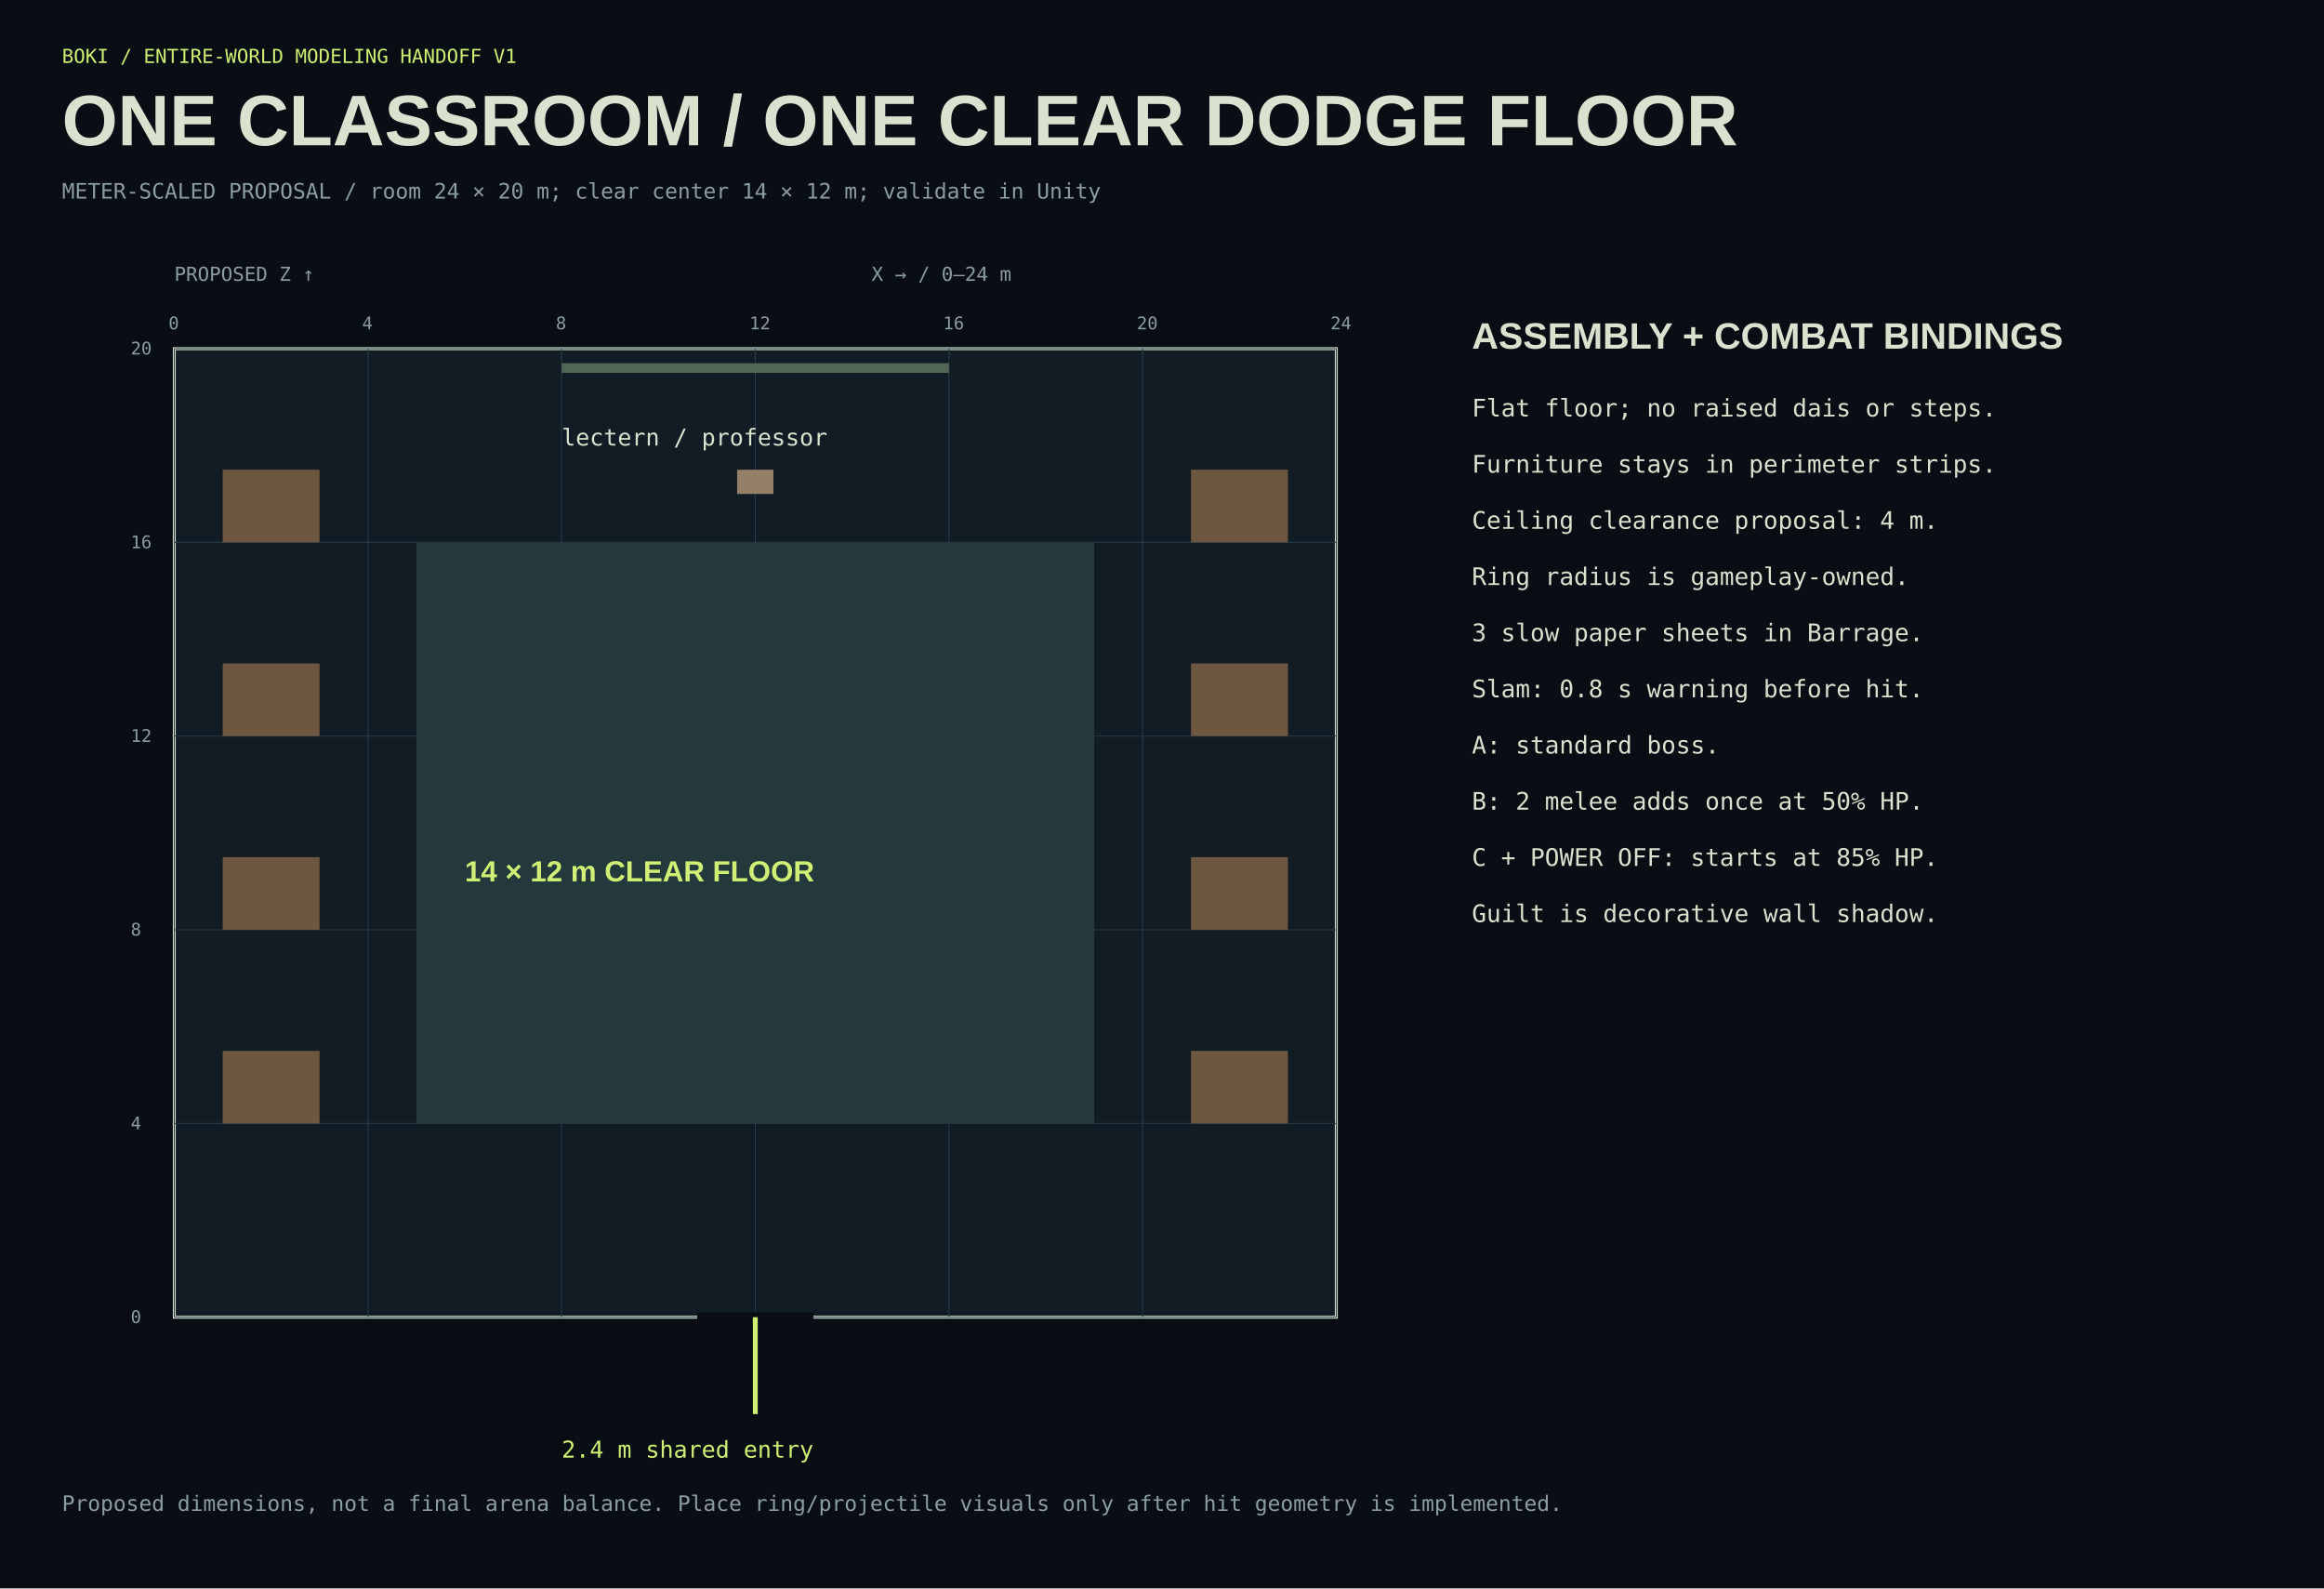
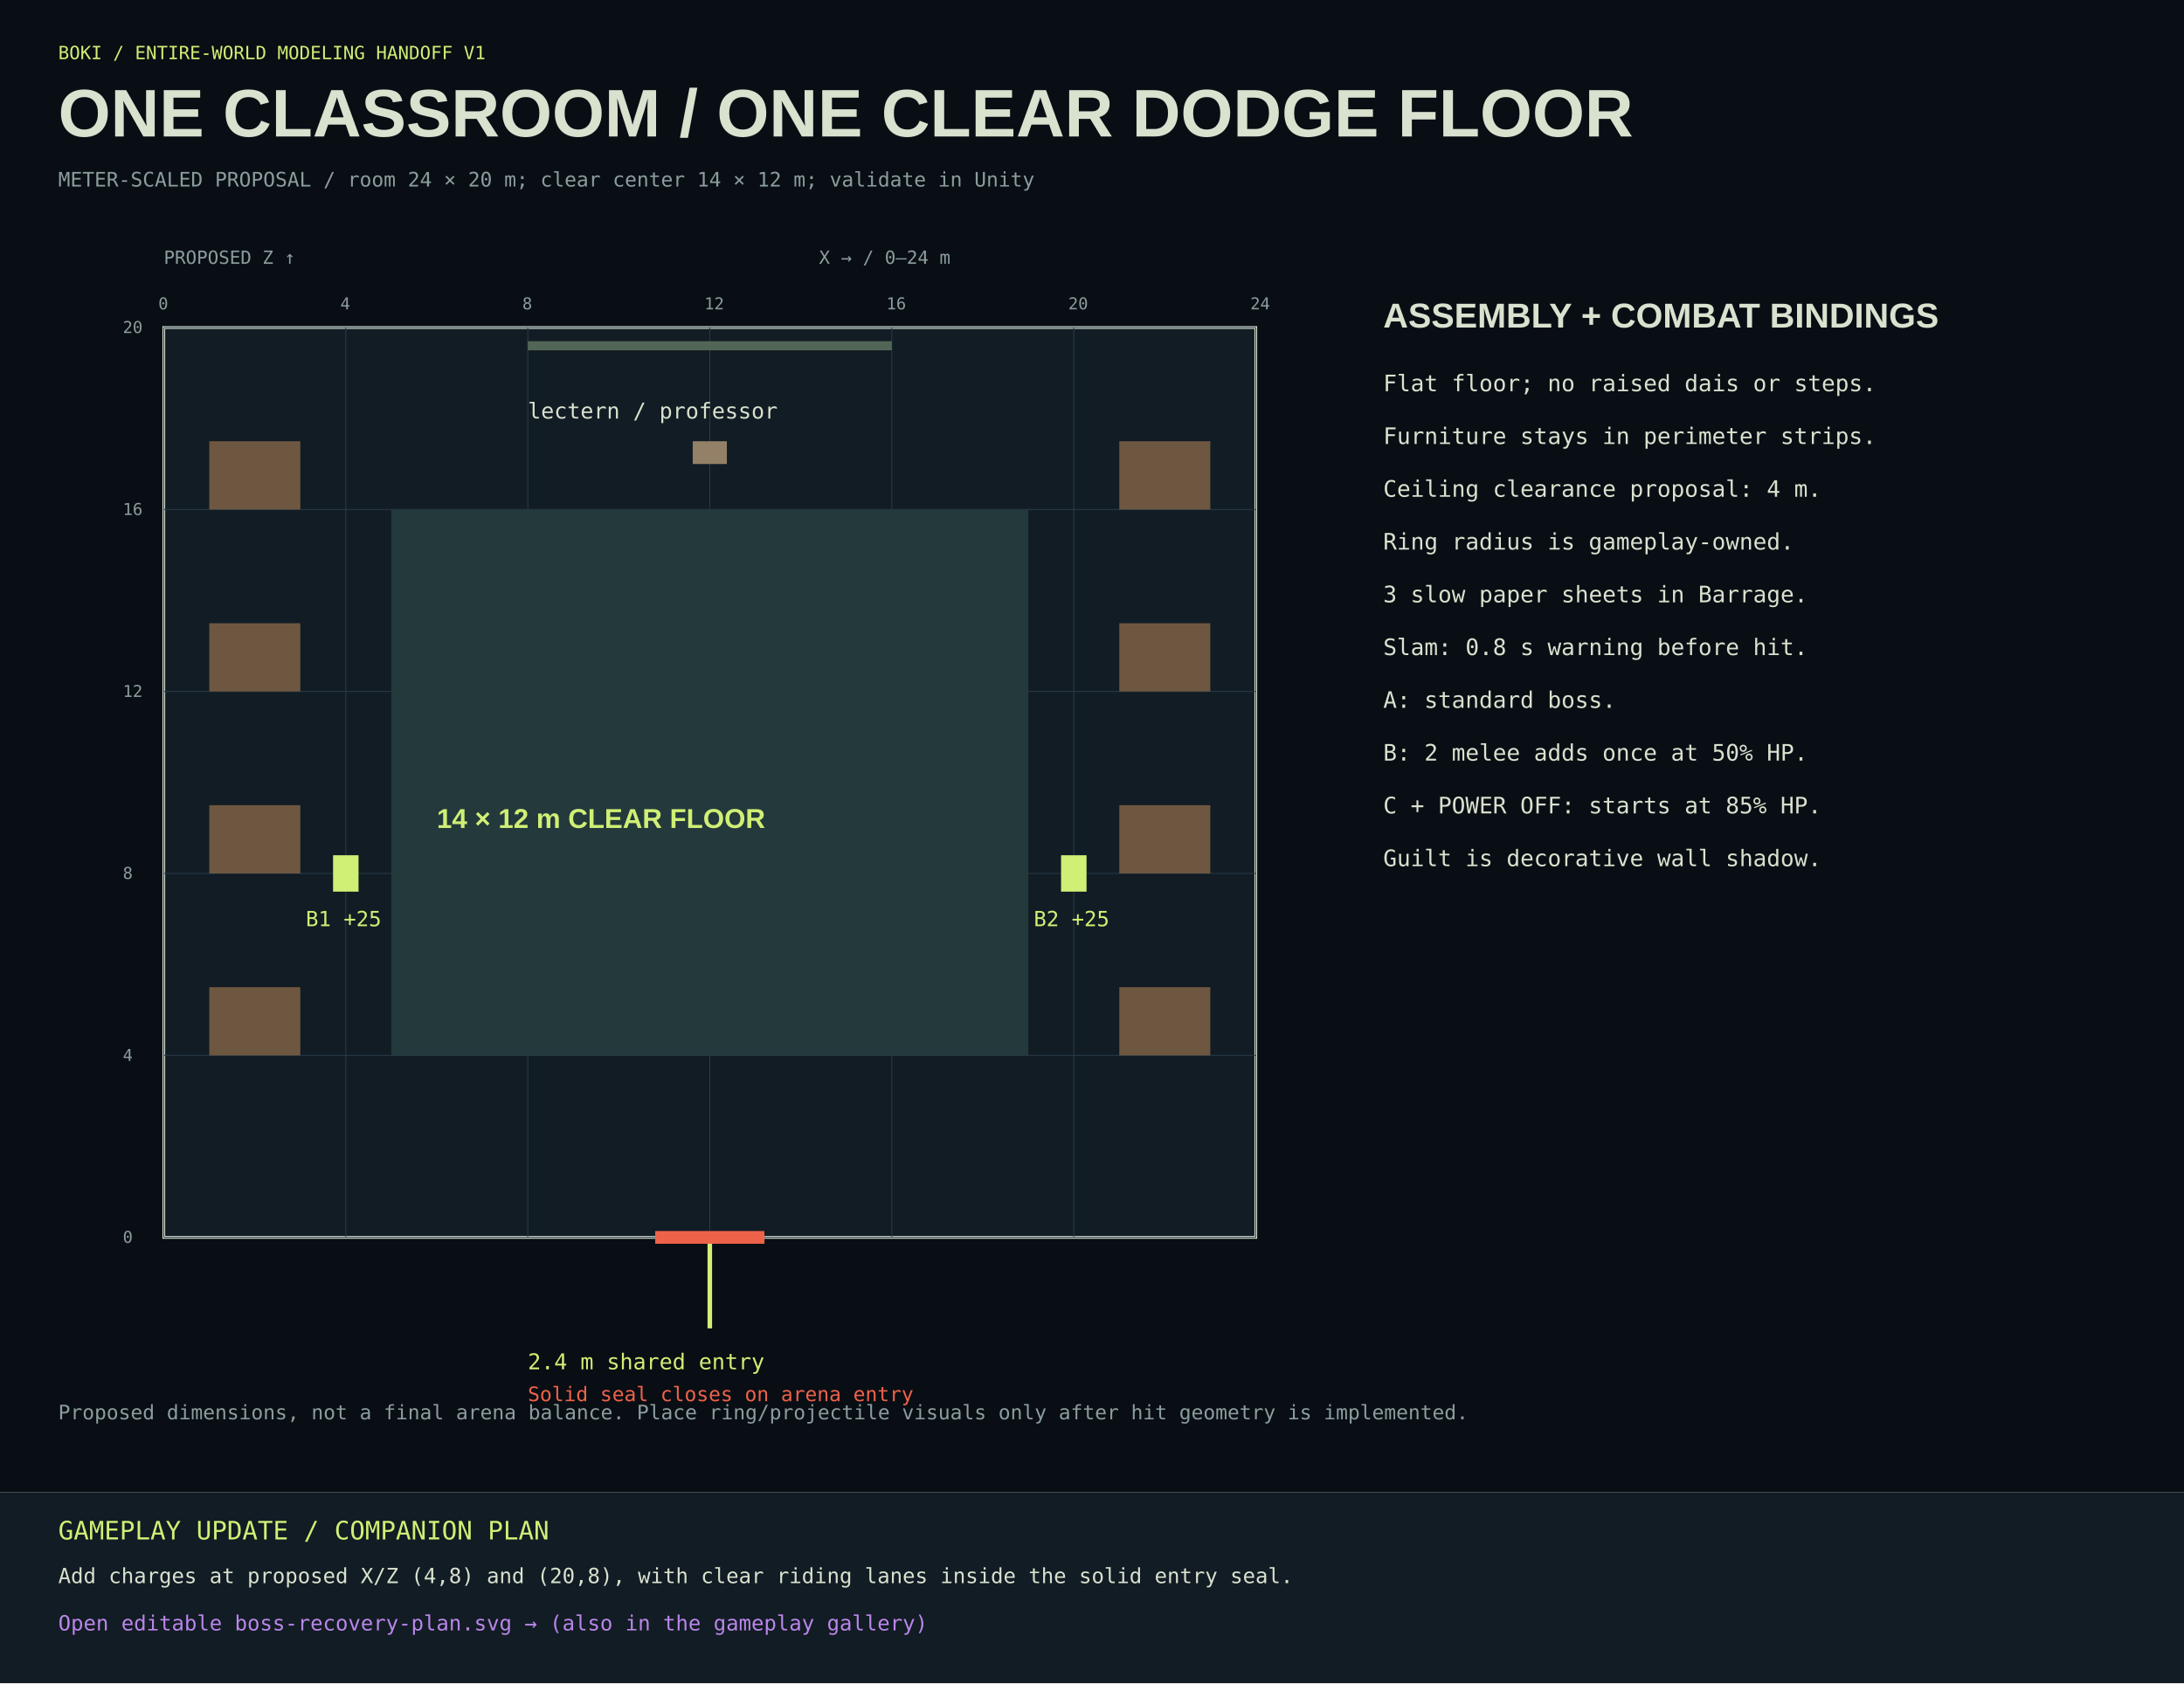
- <svg xmlns="http://www.w3.org/2000/svg" width="2400" height="1640" viewBox="0 0 2400 1640">
+ <svg xmlns="http://www.w3.org/2000/svg" width="2400" height="1850" viewBox="0 0 2400 1850">
  <rect x="0" y="0" width="2400" height="1640" fill="#090E14" />
  <text x="64" y="65" font-size="20" fill="#D0EF75" font-family="Menlo,monospace" font-weight="400">BOKI / ENTIRE-WORLD MODELING HANDOFF V1</text>
  <text x="64" y="150" font-size="74" fill="#D9E1CF" font-family="Avenir Next Condensed,Arial" font-weight="800">ONE CLASSROOM / ONE CLEAR DODGE FLOOR</text>
  <text x="64" y="205" font-size="22" fill="#8B9D9E" font-family="Menlo,monospace" font-weight="400">METER-SCALED PROPOSAL / room 24 × 20 m; clear center 14 × 12 m; validate in Unity</text>
  <rect x="180" y="360" width="1200" height="1000" fill="#121C24" stroke="#D9E1CF" stroke-width="3" />
  <line x1="180" y1="360" x2="180" y2="1360" stroke="#263B49" stroke-width="1" />
  <text x="174" y="340" font-size="18" fill="#8B9D9E" font-family="Menlo,monospace" font-weight="400">0</text>
  <line x1="380" y1="360" x2="380" y2="1360" stroke="#263B49" stroke-width="1" />
  <text x="374" y="340" font-size="18" fill="#8B9D9E" font-family="Menlo,monospace" font-weight="400">4</text>
  <line x1="580" y1="360" x2="580" y2="1360" stroke="#263B49" stroke-width="1" />
  <text x="574" y="340" font-size="18" fill="#8B9D9E" font-family="Menlo,monospace" font-weight="400">8</text>
  <line x1="780" y1="360" x2="780" y2="1360" stroke="#263B49" stroke-width="1" />
  <text x="774" y="340" font-size="18" fill="#8B9D9E" font-family="Menlo,monospace" font-weight="400">12</text>
  <line x1="980" y1="360" x2="980" y2="1360" stroke="#263B49" stroke-width="1" />
  <text x="974" y="340" font-size="18" fill="#8B9D9E" font-family="Menlo,monospace" font-weight="400">16</text>
  <line x1="1180" y1="360" x2="1180" y2="1360" stroke="#263B49" stroke-width="1" />
  <text x="1174" y="340" font-size="18" fill="#8B9D9E" font-family="Menlo,monospace" font-weight="400">20</text>
  <line x1="1380" y1="360" x2="1380" y2="1360" stroke="#263B49" stroke-width="1" />
  <text x="1374" y="340" font-size="18" fill="#8B9D9E" font-family="Menlo,monospace" font-weight="400">24</text>
  <line x1="180" y1="1360" x2="1380" y2="1360" stroke="#263B49" stroke-width="1" />
  <text x="135" y="1366" font-size="18" fill="#8B9D9E" font-family="Menlo,monospace" font-weight="400">0</text>
  <line x1="180" y1="1160" x2="1380" y2="1160" stroke="#263B49" stroke-width="1" />
  <text x="135" y="1166" font-size="18" fill="#8B9D9E" font-family="Menlo,monospace" font-weight="400">4</text>
  <line x1="180" y1="960" x2="1380" y2="960" stroke="#263B49" stroke-width="1" />
  <text x="135" y="966" font-size="18" fill="#8B9D9E" font-family="Menlo,monospace" font-weight="400">8</text>
  <line x1="180" y1="760" x2="1380" y2="760" stroke="#263B49" stroke-width="1" />
  <text x="135" y="766" font-size="18" fill="#8B9D9E" font-family="Menlo,monospace" font-weight="400">12</text>
  <line x1="180" y1="560" x2="1380" y2="560" stroke="#263B49" stroke-width="1" />
  <text x="135" y="566" font-size="18" fill="#8B9D9E" font-family="Menlo,monospace" font-weight="400">16</text>
  <line x1="180" y1="360" x2="1380" y2="360" stroke="#263B49" stroke-width="1" />
  <text x="135" y="366" font-size="18" fill="#8B9D9E" font-family="Menlo,monospace" font-weight="400">20</text>
  <rect x="430" y="560" width="700" height="600" fill="#23393C" />
  <text x="480" y="910" font-size="30" fill="#D0EF75" font-family="Avenir Next Condensed,Arial" font-weight="800">14 × 12 m CLEAR FLOOR</text>
  <rect x="230" y="1085.0" width="100" height="75.0" fill="#6E5741" />
  <rect x="1230" y="1085.0" width="100" height="75.0" fill="#6E5741" />
  <rect x="230" y="885.0" width="100" height="75.0" fill="#6E5741" />
  <rect x="1230" y="885.0" width="100" height="75.0" fill="#6E5741" />
  <rect x="230" y="685.0" width="100" height="75.0" fill="#6E5741" />
  <rect x="1230" y="685.0" width="100" height="75.0" fill="#6E5741" />
  <rect x="230" y="485.0" width="100" height="75.0" fill="#6E5741" />
  <rect x="1230" y="485.0" width="100" height="75.0" fill="#6E5741" />
  <rect x="761.25" y="485.0" width="37.5" height="25.0" fill="#948067" />
  <text x="580" y="460" font-size="24" fill="#D9E1CF" font-family="Menlo,monospace" font-weight="400">lectern / professor</text>
  <rect x="580" y="375.0" width="400" height="10.0" fill="#526657" />
  <line x1="720.0" y1="1360" x2="840.0" y2="1360" stroke="#090E14" stroke-width="10" />
  <line x1="780" y1="1460" x2="780" y2="1360" stroke="#D0EF75" stroke-width="5" />
  <text x="580" y="1505" font-size="24" fill="#D0EF75" font-family="Menlo,monospace" font-weight="400">2.4 m shared entry</text>
  <text x="180" y="290" font-size="20" fill="#8B9D9E" font-family="Menlo,monospace" font-weight="400">PROPOSED Z ↑</text>
  <text x="900" y="290" font-size="20" fill="#8B9D9E" font-family="Menlo,monospace" font-weight="400">X → / 0–24 m</text>
  <text x="1520" y="360" font-size="38" fill="#D9E1CF" font-family="Avenir Next Condensed,Arial" font-weight="800">ASSEMBLY + COMBAT BINDINGS</text>
  <text x="1520" y="430" font-size="25" fill="#D9E1CF" font-family="Menlo,monospace" font-weight="400">Flat floor; no raised dais or steps.</text>
  <text x="1520" y="488" font-size="25" fill="#D9E1CF" font-family="Menlo,monospace" font-weight="400">Furniture stays in perimeter strips.</text>
  <text x="1520" y="546" font-size="25" fill="#D9E1CF" font-family="Menlo,monospace" font-weight="400">Ceiling clearance proposal: 4 m.</text>
  <text x="1520" y="604" font-size="25" fill="#D9E1CF" font-family="Menlo,monospace" font-weight="400">Ring radius is gameplay-owned.</text>
  <text x="1520" y="662" font-size="25" fill="#D9E1CF" font-family="Menlo,monospace" font-weight="400">3 slow paper sheets in Barrage.</text>
  <text x="1520" y="720" font-size="25" fill="#D9E1CF" font-family="Menlo,monospace" font-weight="400">Slam: 0.8 s warning before hit.</text>
  <text x="1520" y="778" font-size="25" fill="#D9E1CF" font-family="Menlo,monospace" font-weight="400">A: standard boss.</text>
  <text x="1520" y="836" font-size="25" fill="#D9E1CF" font-family="Menlo,monospace" font-weight="400">B: 2 melee adds once at 50% HP.</text>
  <text x="1520" y="894" font-size="25" fill="#D9E1CF" font-family="Menlo,monospace" font-weight="400">C + POWER OFF: starts at 85% HP.</text>
  <text x="1520" y="952" font-size="25" fill="#D9E1CF" font-family="Menlo,monospace" font-weight="400">Guilt is decorative wall shadow.</text>
  <text x="64" y="1560" font-size="22" fill="#8B9D9E" font-family="Menlo,monospace" font-weight="400">Proposed dimensions, not a final arena balance. Place ring/projectile visuals only after hit geometry is implemented.</text>
+   <rect x="0" y="1640" width="2400" height="210" fill="#121c24" />
+   <text x="64" y="1692" fill="#d0ef75" font-size="28" font-family="monospace">GAMEPLAY UPDATE / COMPANION PLAN</text>
+   <text x="64" y="1740" fill="#d9e1cf" font-size="23" font-family="monospace">Add charges at proposed X/Z (4,8) and (20,8), with clear riding lanes inside the solid entry seal.</text>
+   <a href="../../gameplay-mocks-v2/sheets/boss-recovery-plan.svg">
+     <text x="64" y="1792" fill="#ba86ea" font-size="23" font-family="monospace">Open editable boss-recovery-plan.svg → (also in the gameplay gallery)</text>
+   </a>
+   <rect x="366" y="940" width="28" height="40" fill="#d0ef75" />
+   <text x="336" y="1018" font-size="23" fill="#d0ef75" font-family="monospace">B1 +25</text>
+   <rect x="1166" y="940" width="28" height="40" fill="#d0ef75" />
+   <text x="1136" y="1018" font-size="23" fill="#d0ef75" font-family="monospace">B2 +25</text>
+   <line x1="720" y1="1360" x2="840" y2="1360" stroke="#ef624a" stroke-width="14" />
+   <text x="580" y="1540" fill="#ef624a" font-size="22" font-family="monospace">Solid seal closes on arena entry</text>
</svg>
